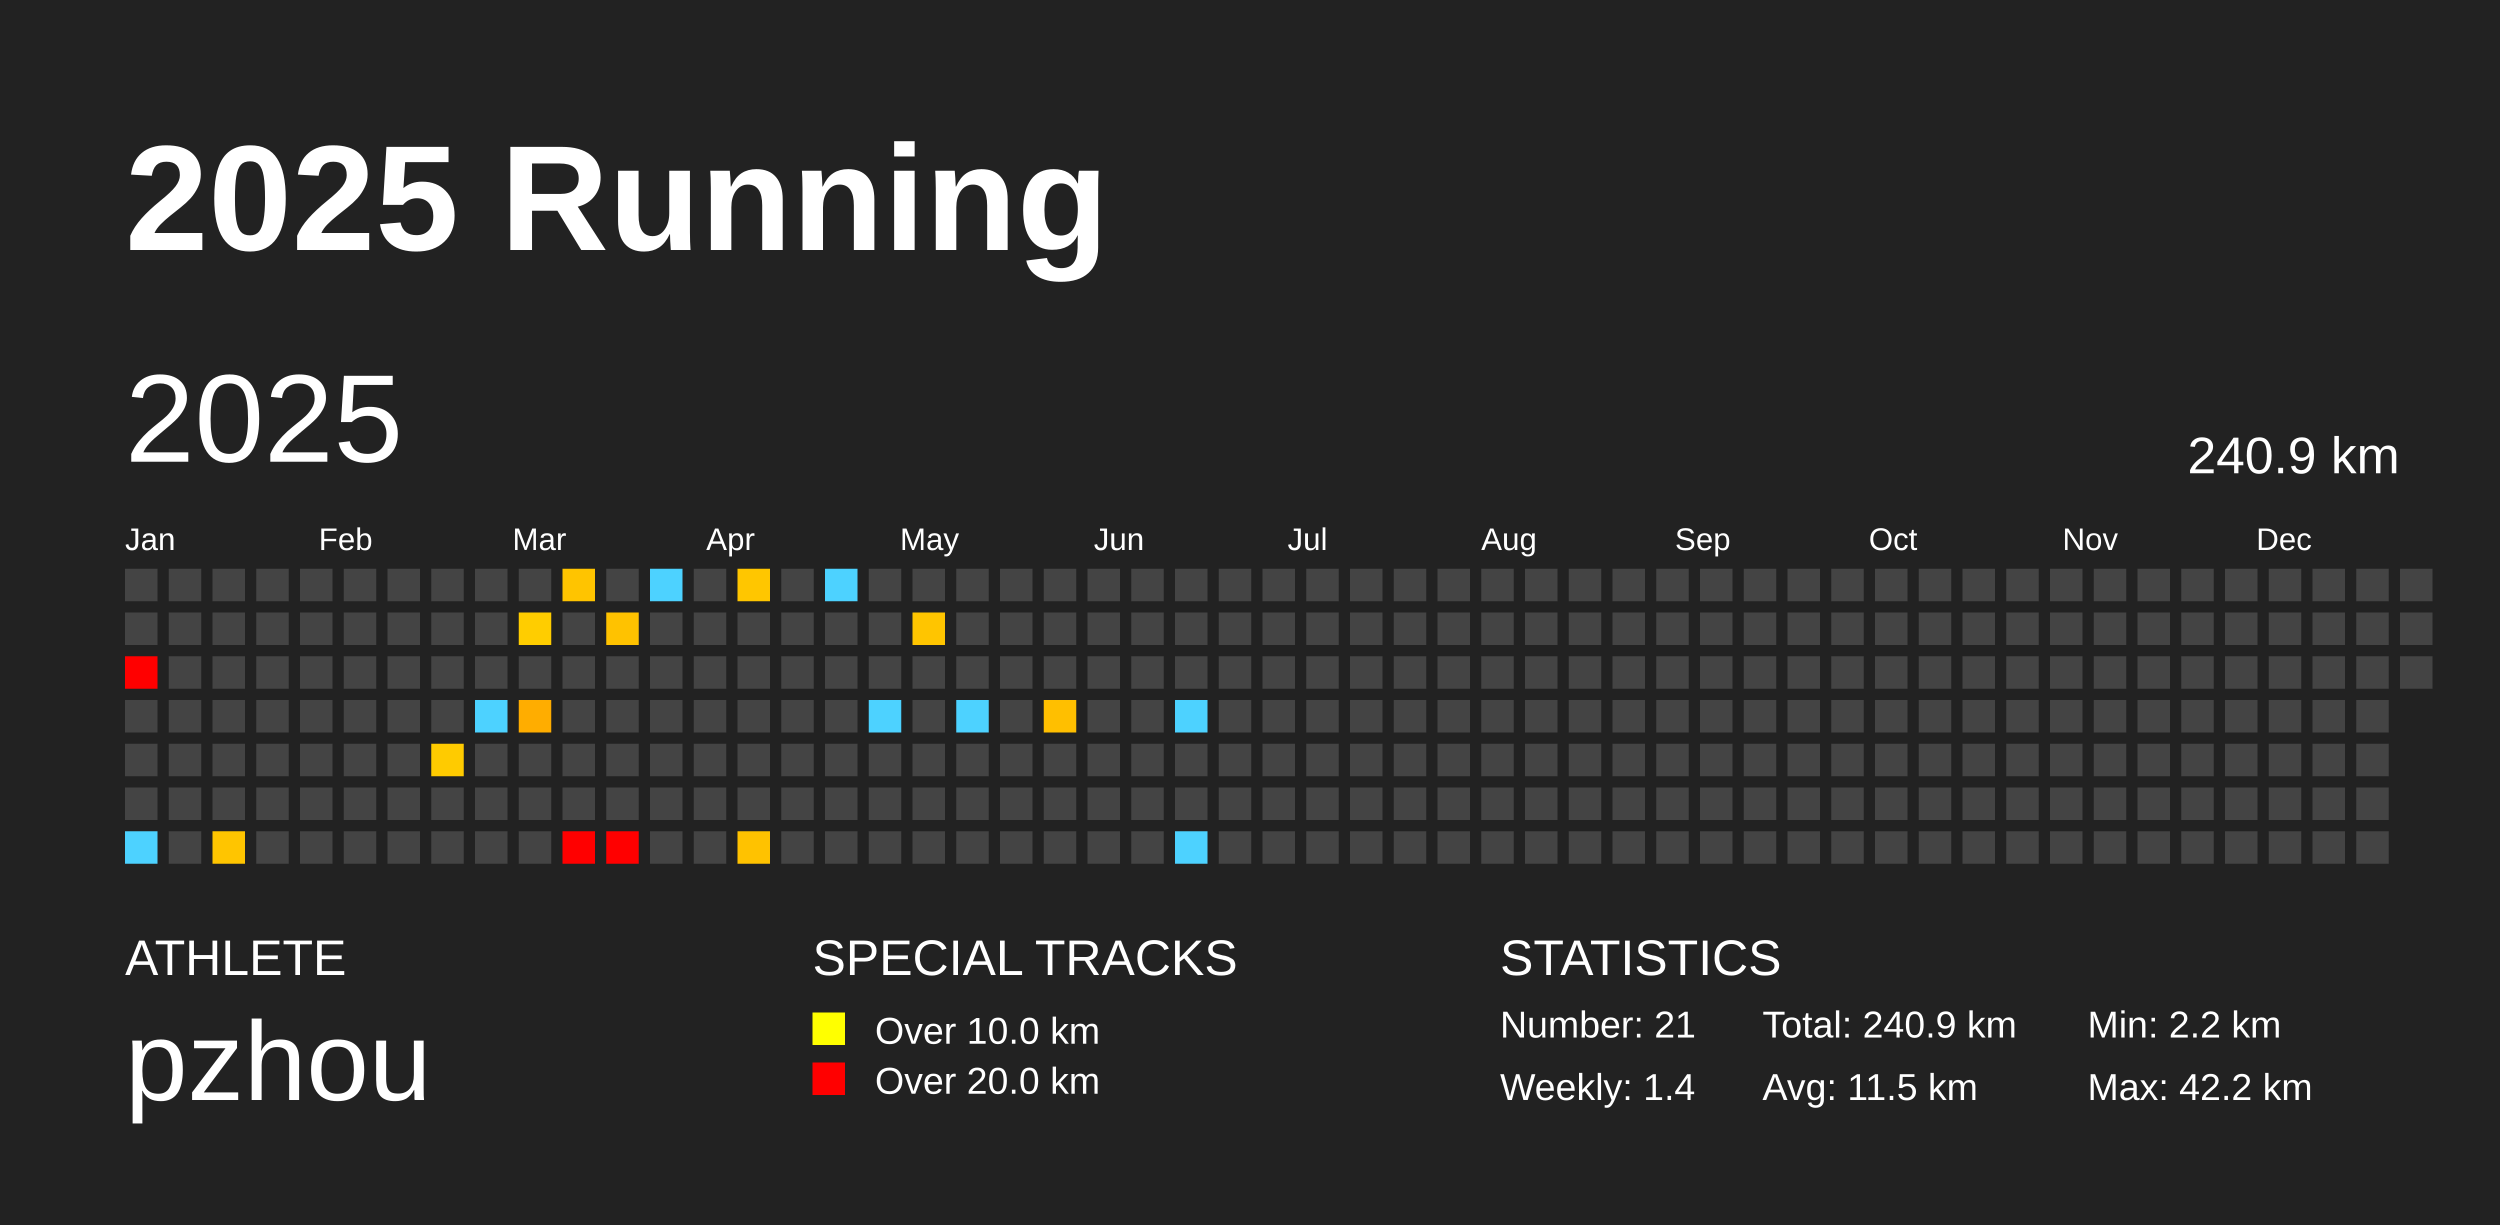
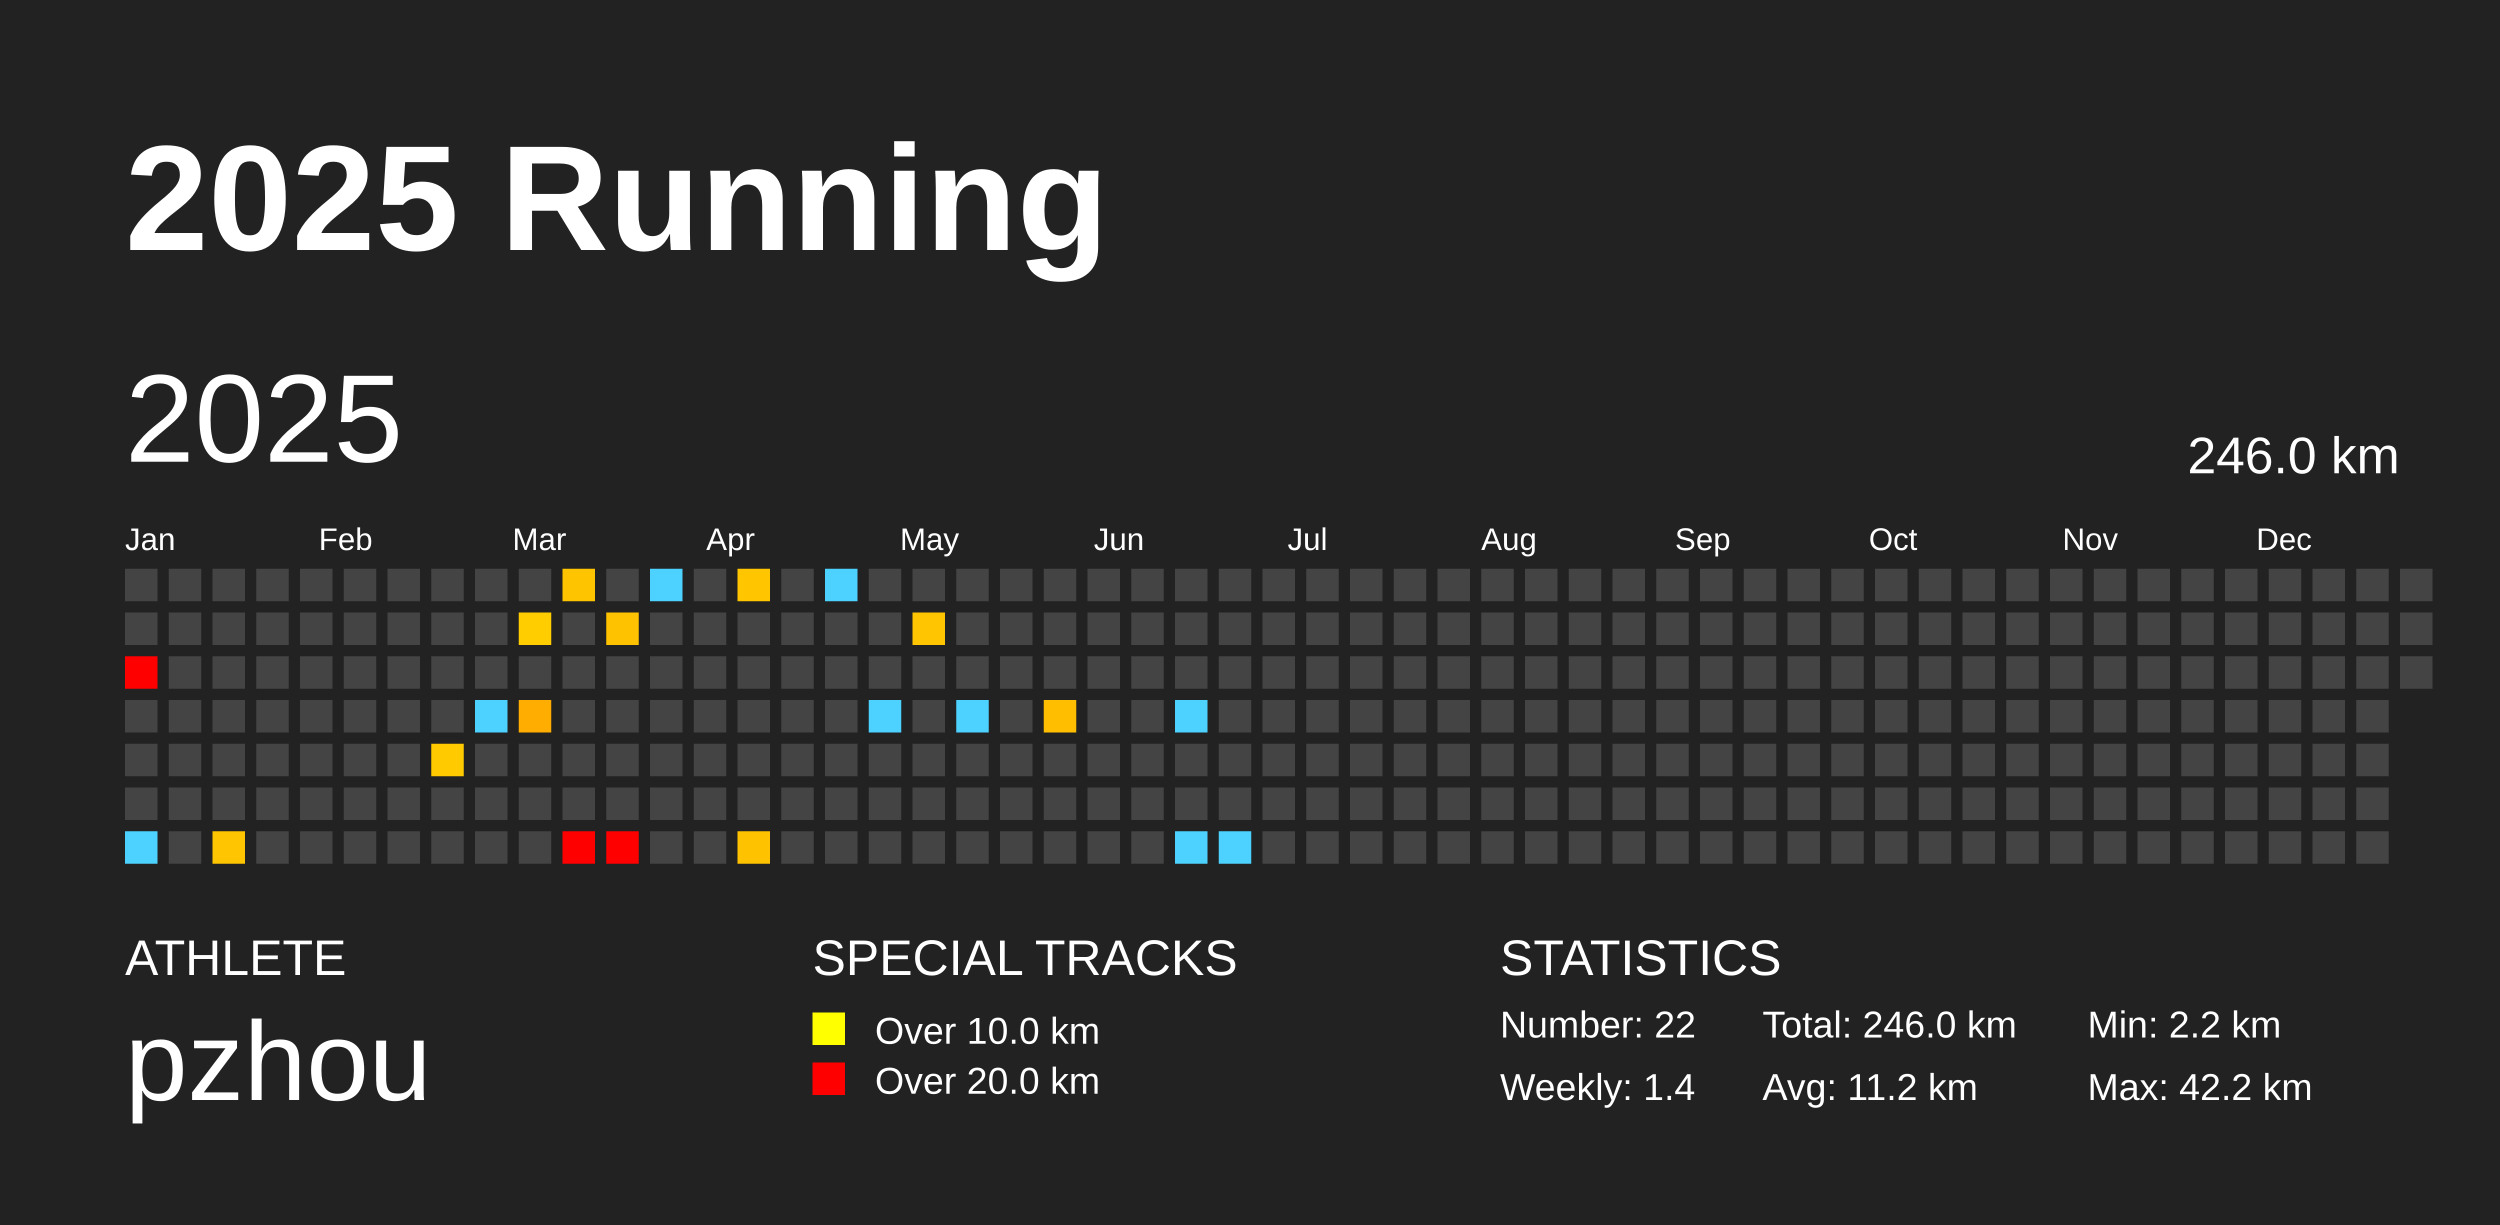
<svg xmlns="http://www.w3.org/2000/svg" baseProfile="full" height="98mm" version="1.1" viewBox="0,0,200,98" width="200mm">
  <defs />
  <rect fill="#222222" height="98" width="200" x="0" y="0" />
  <text fill="#FFFFFF" style="font-size:12px; font-family:Arial; font-weight:bold;" x="10" y="20">2025 Running</text>
  <text fill="#FFFFFF" style="font-size:4px; font-family:Arial" x="10" y="78">ATHLETE</text>
  <text fill="#FFFFFF" style="font-size:9px; font-family:Arial" x="10" y="88">pzhou</text>
  <text fill="#FFFFFF" style="font-size:4px; font-family:Arial" x="65" y="78">SPECIAL TRACKS</text>
  <rect fill="yellow" height="2.6" width="2.6" x="65" y="81" />
  <text fill="#FFFFFF" style="font-size:3px; font-family:Arial" x="70" y="83.5">Over 10.0 km</text>
  <rect fill="red" height="2.6" width="2.6" x="65" y="85" />
  <text fill="#FFFFFF" style="font-size:3px; font-family:Arial" x="70" y="87.5">Over 20.0 km</text>
  <text fill="#FFFFFF" style="font-size:4px; font-family:Arial" x="120" y="78">STATISTICS</text>
-   <text fill="#FFFFFF" style="font-size:3px; font-family:Arial" x="120" y="83">Number: 21</text>
+   <text fill="#FFFFFF" style="font-size:3px; font-family:Arial" x="120" y="83">Number: 22</text>
  <text fill="#FFFFFF" style="font-size:3px; font-family:Arial" x="120" y="88">Weekly: 1.4</text>
-   <text fill="#FFFFFF" style="font-size:3px; font-family:Arial" x="141" y="83">Total: 240.9 km</text>
-   <text fill="#FFFFFF" style="font-size:3px; font-family:Arial" x="141" y="88">Avg: 11.5 km</text>
+   <text fill="#FFFFFF" style="font-size:3px; font-family:Arial" x="141" y="83">Total: 246.0 km</text>
+   <text fill="#FFFFFF" style="font-size:3px; font-family:Arial" x="141" y="88">Avg: 11.2 km</text>
  <text fill="#FFFFFF" style="font-size:3px; font-family:Arial" x="167" y="83">Min: 2.2 km</text>
  <text fill="#FFFFFF" style="font-size:3px; font-family:Arial" x="167" y="88">Max: 42.2 km</text>
  <text dominant-baseline="hanging" fill="#FFFFFF" style="font-size:10.0px; font-family:Arial;" x="10" y="30">2025</text>
-   <text dominant-baseline="hanging" fill="#FFFFFF" style="font-size:4.125px; font-family:Arial;" x="175" y="35">240.9 km</text>
+   <text dominant-baseline="hanging" fill="#FFFFFF" style="font-size:4.125px; font-family:Arial;" x="175" y="35">246.0 km</text>
  <text fill="#FFFFFF" style="font-size:2.5px; font-family:Arial" x="10.0" y="44">Jan</text>
  <text fill="#FFFFFF" style="font-size:2.5px; font-family:Arial" x="25.5" y="44">Feb</text>
  <text fill="#FFFFFF" style="font-size:2.5px; font-family:Arial" x="41.0" y="44">Mar</text>
  <text fill="#FFFFFF" style="font-size:2.5px; font-family:Arial" x="56.5" y="44">Apr</text>
  <text fill="#FFFFFF" style="font-size:2.5px; font-family:Arial" x="72.0" y="44">May</text>
  <text fill="#FFFFFF" style="font-size:2.5px; font-family:Arial" x="87.5" y="44">Jun</text>
  <text fill="#FFFFFF" style="font-size:2.5px; font-family:Arial" x="103.0" y="44">Jul</text>
  <text fill="#FFFFFF" style="font-size:2.5px; font-family:Arial" x="118.5" y="44">Aug</text>
  <text fill="#FFFFFF" style="font-size:2.5px; font-family:Arial" x="134.0" y="44">Sep</text>
  <text fill="#FFFFFF" style="font-size:2.5px; font-family:Arial" x="149.5" y="44">Oct</text>
  <text fill="#FFFFFF" style="font-size:2.5px; font-family:Arial" x="165.0" y="44">Nov</text>
  <text fill="#FFFFFF" style="font-size:2.5px; font-family:Arial" x="180.5" y="44">Dec</text>
  <rect fill="#444444" height="2.6" width="2.6" x="10.0" y="45.5" />
  <rect fill="#444444" height="2.6" width="2.6" x="10.0" y="49.0" />
  <rect fill="red" height="2.6" width="2.6" x="10.0" y="52.5" />
  <rect fill="#444444" height="2.6" width="2.6" x="10.0" y="56.0" />
  <rect fill="#444444" height="2.6" width="2.6" x="10.0" y="59.5" />
  <rect fill="#444444" height="2.6" width="2.6" x="10.0" y="63.0" />
  <rect fill="#4dd2ff" height="2.6" width="2.6" x="10.0" y="66.5" />
  <rect fill="#444444" height="2.6" width="2.6" x="13.5" y="45.5" />
  <rect fill="#444444" height="2.6" width="2.6" x="13.5" y="49.0" />
  <rect fill="#444444" height="2.6" width="2.6" x="13.5" y="52.5" />
  <rect fill="#444444" height="2.6" width="2.6" x="13.5" y="56.0" />
  <rect fill="#444444" height="2.6" width="2.6" x="13.5" y="59.5" />
  <rect fill="#444444" height="2.6" width="2.6" x="13.5" y="63.0" />
  <rect fill="#444444" height="2.6" width="2.6" x="13.5" y="66.5" />
  <rect fill="#444444" height="2.6" width="2.6" x="17.0" y="45.5" />
  <rect fill="#444444" height="2.6" width="2.6" x="17.0" y="49.0" />
  <rect fill="#444444" height="2.6" width="2.6" x="17.0" y="52.5" />
  <rect fill="#444444" height="2.6" width="2.6" x="17.0" y="56.0" />
  <rect fill="#444444" height="2.6" width="2.6" x="17.0" y="59.5" />
  <rect fill="#444444" height="2.6" width="2.6" x="17.0" y="63.0" />
  <rect fill="#ffc500" height="2.6" width="2.6" x="17.0" y="66.5" />
  <rect fill="#444444" height="2.6" width="2.6" x="20.5" y="45.5" />
  <rect fill="#444444" height="2.6" width="2.6" x="20.5" y="49.0" />
  <rect fill="#444444" height="2.6" width="2.6" x="20.5" y="52.5" />
  <rect fill="#444444" height="2.6" width="2.6" x="20.5" y="56.0" />
  <rect fill="#444444" height="2.6" width="2.6" x="20.5" y="59.5" />
  <rect fill="#444444" height="2.6" width="2.6" x="20.5" y="63.0" />
  <rect fill="#444444" height="2.6" width="2.6" x="20.5" y="66.5" />
  <rect fill="#444444" height="2.6" width="2.6" x="24.0" y="45.5" />
  <rect fill="#444444" height="2.6" width="2.6" x="24.0" y="49.0" />
  <rect fill="#444444" height="2.6" width="2.6" x="24.0" y="52.5" />
  <rect fill="#444444" height="2.6" width="2.6" x="24.0" y="56.0" />
  <rect fill="#444444" height="2.6" width="2.6" x="24.0" y="59.5" />
  <rect fill="#444444" height="2.6" width="2.6" x="24.0" y="63.0" />
  <rect fill="#444444" height="2.6" width="2.6" x="24.0" y="66.5" />
  <rect fill="#444444" height="2.6" width="2.6" x="27.5" y="45.5" />
  <rect fill="#444444" height="2.6" width="2.6" x="27.5" y="49.0" />
  <rect fill="#444444" height="2.6" width="2.6" x="27.5" y="52.5" />
  <rect fill="#444444" height="2.6" width="2.6" x="27.5" y="56.0" />
  <rect fill="#444444" height="2.6" width="2.6" x="27.5" y="59.5" />
  <rect fill="#444444" height="2.6" width="2.6" x="27.5" y="63.0" />
  <rect fill="#444444" height="2.6" width="2.6" x="27.5" y="66.5" />
  <rect fill="#444444" height="2.6" width="2.6" x="31.0" y="45.5" />
  <rect fill="#444444" height="2.6" width="2.6" x="31.0" y="49.0" />
  <rect fill="#444444" height="2.6" width="2.6" x="31.0" y="52.5" />
  <rect fill="#444444" height="2.6" width="2.6" x="31.0" y="56.0" />
  <rect fill="#444444" height="2.6" width="2.6" x="31.0" y="59.5" />
  <rect fill="#444444" height="2.6" width="2.6" x="31.0" y="63.0" />
  <rect fill="#444444" height="2.6" width="2.6" x="31.0" y="66.5" />
  <rect fill="#444444" height="2.6" width="2.6" x="34.5" y="45.5" />
  <rect fill="#444444" height="2.6" width="2.6" x="34.5" y="49.0" />
  <rect fill="#444444" height="2.6" width="2.6" x="34.5" y="52.5" />
  <rect fill="#444444" height="2.6" width="2.6" x="34.5" y="56.0" />
  <rect fill="#ffcb00" height="2.6" width="2.6" x="34.5" y="59.5" />
  <rect fill="#444444" height="2.6" width="2.6" x="34.5" y="63.0" />
  <rect fill="#444444" height="2.6" width="2.6" x="34.5" y="66.5" />
  <rect fill="#444444" height="2.6" width="2.6" x="38.0" y="45.5" />
  <rect fill="#444444" height="2.6" width="2.6" x="38.0" y="49.0" />
  <rect fill="#444444" height="2.6" width="2.6" x="38.0" y="52.5" />
  <rect fill="#4dd2ff" height="2.6" width="2.6" x="38.0" y="56.0" />
  <rect fill="#444444" height="2.6" width="2.6" x="38.0" y="59.5" />
  <rect fill="#444444" height="2.6" width="2.6" x="38.0" y="63.0" />
  <rect fill="#444444" height="2.6" width="2.6" x="38.0" y="66.5" />
  <rect fill="#444444" height="2.6" width="2.6" x="41.5" y="45.5" />
  <rect fill="#ffcd00" height="2.6" width="2.6" x="41.5" y="49.0" />
  <rect fill="#444444" height="2.6" width="2.6" x="41.5" y="52.5" />
  <rect fill="#ffad00" height="2.6" width="2.6" x="41.5" y="56.0" />
  <rect fill="#444444" height="2.6" width="2.6" x="41.5" y="59.5" />
  <rect fill="#444444" height="2.6" width="2.6" x="41.5" y="63.0" />
  <rect fill="#444444" height="2.6" width="2.6" x="41.5" y="66.5" />
  <rect fill="#ffc400" height="2.6" width="2.6" x="45.0" y="45.5" />
  <rect fill="#444444" height="2.6" width="2.6" x="45.0" y="49.0" />
  <rect fill="#444444" height="2.6" width="2.6" x="45.0" y="52.5" />
  <rect fill="#444444" height="2.6" width="2.6" x="45.0" y="56.0" />
  <rect fill="#444444" height="2.6" width="2.6" x="45.0" y="59.5" />
  <rect fill="#444444" height="2.6" width="2.6" x="45.0" y="63.0" />
  <rect fill="red" height="2.6" width="2.6" x="45.0" y="66.5" />
  <rect fill="#444444" height="2.6" width="2.6" x="48.5" y="45.5" />
  <rect fill="#ffc200" height="2.6" width="2.6" x="48.5" y="49.0" />
  <rect fill="#444444" height="2.6" width="2.6" x="48.5" y="52.5" />
  <rect fill="#444444" height="2.6" width="2.6" x="48.5" y="56.0" />
  <rect fill="#444444" height="2.6" width="2.6" x="48.5" y="59.5" />
  <rect fill="#444444" height="2.6" width="2.6" x="48.5" y="63.0" />
  <rect fill="red" height="2.6" width="2.6" x="48.5" y="66.5" />
  <rect fill="#4dd2ff" height="2.6" width="2.6" x="52.0" y="45.5" />
  <rect fill="#444444" height="2.6" width="2.6" x="52.0" y="49.0" />
  <rect fill="#444444" height="2.6" width="2.6" x="52.0" y="52.5" />
  <rect fill="#444444" height="2.6" width="2.6" x="52.0" y="56.0" />
  <rect fill="#444444" height="2.6" width="2.6" x="52.0" y="59.5" />
  <rect fill="#444444" height="2.6" width="2.6" x="52.0" y="63.0" />
  <rect fill="#444444" height="2.6" width="2.6" x="52.0" y="66.5" />
  <rect fill="#444444" height="2.6" width="2.6" x="55.5" y="45.5" />
  <rect fill="#444444" height="2.6" width="2.6" x="55.5" y="49.0" />
  <rect fill="#444444" height="2.6" width="2.6" x="55.5" y="52.5" />
  <rect fill="#444444" height="2.6" width="2.6" x="55.5" y="56.0" />
  <rect fill="#444444" height="2.6" width="2.6" x="55.5" y="59.5" />
  <rect fill="#444444" height="2.6" width="2.6" x="55.5" y="63.0" />
  <rect fill="#444444" height="2.6" width="2.6" x="55.5" y="66.5" />
  <rect fill="#ffc600" height="2.6" width="2.6" x="59.0" y="45.5" />
  <rect fill="#444444" height="2.6" width="2.6" x="59.0" y="49.0" />
  <rect fill="#444444" height="2.6" width="2.6" x="59.0" y="52.5" />
  <rect fill="#444444" height="2.6" width="2.6" x="59.0" y="56.0" />
  <rect fill="#444444" height="2.6" width="2.6" x="59.0" y="59.5" />
  <rect fill="#444444" height="2.6" width="2.6" x="59.0" y="63.0" />
  <rect fill="#ffc200" height="2.6" width="2.6" x="59.0" y="66.5" />
  <rect fill="#444444" height="2.6" width="2.6" x="62.5" y="45.5" />
  <rect fill="#444444" height="2.6" width="2.6" x="62.5" y="49.0" />
  <rect fill="#444444" height="2.6" width="2.6" x="62.5" y="52.5" />
  <rect fill="#444444" height="2.6" width="2.6" x="62.5" y="56.0" />
  <rect fill="#444444" height="2.6" width="2.6" x="62.5" y="59.5" />
  <rect fill="#444444" height="2.6" width="2.6" x="62.5" y="63.0" />
  <rect fill="#444444" height="2.6" width="2.6" x="62.5" y="66.5" />
  <rect fill="#4dd2ff" height="2.6" width="2.6" x="66.0" y="45.5" />
  <rect fill="#444444" height="2.6" width="2.6" x="66.0" y="49.0" />
  <rect fill="#444444" height="2.6" width="2.6" x="66.0" y="52.5" />
  <rect fill="#444444" height="2.6" width="2.6" x="66.0" y="56.0" />
  <rect fill="#444444" height="2.6" width="2.6" x="66.0" y="59.5" />
  <rect fill="#444444" height="2.6" width="2.6" x="66.0" y="63.0" />
  <rect fill="#444444" height="2.6" width="2.6" x="66.0" y="66.5" />
  <rect fill="#444444" height="2.6" width="2.6" x="69.5" y="45.5" />
  <rect fill="#444444" height="2.6" width="2.6" x="69.5" y="49.0" />
  <rect fill="#444444" height="2.6" width="2.6" x="69.5" y="52.5" />
  <rect fill="#4dd2ff" height="2.6" width="2.6" x="69.5" y="56.0" />
  <rect fill="#444444" height="2.6" width="2.6" x="69.5" y="59.5" />
  <rect fill="#444444" height="2.6" width="2.6" x="69.5" y="63.0" />
  <rect fill="#444444" height="2.6" width="2.6" x="69.5" y="66.5" />
  <rect fill="#444444" height="2.6" width="2.6" x="73.0" y="45.5" />
  <rect fill="#ffc500" height="2.6" width="2.6" x="73.0" y="49.0" />
  <rect fill="#444444" height="2.6" width="2.6" x="73.0" y="52.5" />
  <rect fill="#444444" height="2.6" width="2.6" x="73.0" y="56.0" />
  <rect fill="#444444" height="2.6" width="2.6" x="73.0" y="59.5" />
  <rect fill="#444444" height="2.6" width="2.6" x="73.0" y="63.0" />
  <rect fill="#444444" height="2.6" width="2.6" x="73.0" y="66.5" />
  <rect fill="#444444" height="2.6" width="2.6" x="76.5" y="45.5" />
  <rect fill="#444444" height="2.6" width="2.6" x="76.5" y="49.0" />
  <rect fill="#444444" height="2.6" width="2.6" x="76.5" y="52.5" />
  <rect fill="#4dd2ff" height="2.6" width="2.6" x="76.5" y="56.0" />
  <rect fill="#444444" height="2.6" width="2.6" x="76.5" y="59.5" />
  <rect fill="#444444" height="2.6" width="2.6" x="76.5" y="63.0" />
  <rect fill="#444444" height="2.6" width="2.6" x="76.5" y="66.5" />
  <rect fill="#444444" height="2.6" width="2.6" x="80.0" y="45.5" />
  <rect fill="#444444" height="2.6" width="2.6" x="80.0" y="49.0" />
  <rect fill="#444444" height="2.6" width="2.6" x="80.0" y="52.5" />
  <rect fill="#444444" height="2.6" width="2.6" x="80.0" y="56.0" />
  <rect fill="#444444" height="2.6" width="2.6" x="80.0" y="59.5" />
  <rect fill="#444444" height="2.6" width="2.6" x="80.0" y="63.0" />
  <rect fill="#444444" height="2.6" width="2.6" x="80.0" y="66.5" />
  <rect fill="#444444" height="2.6" width="2.6" x="83.5" y="45.5" />
  <rect fill="#444444" height="2.6" width="2.6" x="83.5" y="49.0" />
  <rect fill="#444444" height="2.6" width="2.6" x="83.5" y="52.5" />
  <rect fill="#ffbf00" height="2.6" width="2.6" x="83.5" y="56.0" />
  <rect fill="#444444" height="2.6" width="2.6" x="83.5" y="59.5" />
  <rect fill="#444444" height="2.6" width="2.6" x="83.5" y="63.0" />
  <rect fill="#444444" height="2.6" width="2.6" x="83.5" y="66.5" />
  <rect fill="#444444" height="2.6" width="2.6" x="87.0" y="45.5" />
  <rect fill="#444444" height="2.6" width="2.6" x="87.0" y="49.0" />
  <rect fill="#444444" height="2.6" width="2.6" x="87.0" y="52.5" />
  <rect fill="#444444" height="2.6" width="2.6" x="87.0" y="56.0" />
  <rect fill="#444444" height="2.6" width="2.6" x="87.0" y="59.5" />
  <rect fill="#444444" height="2.6" width="2.6" x="87.0" y="63.0" />
  <rect fill="#444444" height="2.6" width="2.6" x="87.0" y="66.5" />
  <rect fill="#444444" height="2.6" width="2.6" x="90.5" y="45.5" />
  <rect fill="#444444" height="2.6" width="2.6" x="90.5" y="49.0" />
  <rect fill="#444444" height="2.6" width="2.6" x="90.5" y="52.5" />
  <rect fill="#444444" height="2.6" width="2.6" x="90.5" y="56.0" />
  <rect fill="#444444" height="2.6" width="2.6" x="90.5" y="59.5" />
  <rect fill="#444444" height="2.6" width="2.6" x="90.5" y="63.0" />
  <rect fill="#444444" height="2.6" width="2.6" x="90.5" y="66.5" />
  <rect fill="#444444" height="2.6" width="2.6" x="94.0" y="45.5" />
  <rect fill="#444444" height="2.6" width="2.6" x="94.0" y="49.0" />
  <rect fill="#444444" height="2.6" width="2.6" x="94.0" y="52.5" />
  <rect fill="#4dd2ff" height="2.6" width="2.6" x="94.0" y="56.0" />
  <rect fill="#444444" height="2.6" width="2.6" x="94.0" y="59.5" />
  <rect fill="#444444" height="2.6" width="2.6" x="94.0" y="63.0" />
  <rect fill="#4dd2ff" height="2.6" width="2.6" x="94.0" y="66.5" />
  <rect fill="#444444" height="2.6" width="2.6" x="97.5" y="45.5" />
  <rect fill="#444444" height="2.6" width="2.6" x="97.5" y="49.0" />
  <rect fill="#444444" height="2.6" width="2.6" x="97.5" y="52.5" />
  <rect fill="#444444" height="2.6" width="2.6" x="97.5" y="56.0" />
  <rect fill="#444444" height="2.6" width="2.6" x="97.5" y="59.5" />
  <rect fill="#444444" height="2.6" width="2.6" x="97.5" y="63.0" />
-   <rect fill="#444444" height="2.6" width="2.6" x="97.5" y="66.5" />
+   <rect fill="#4dd2ff" height="2.6" width="2.6" x="97.5" y="66.5" />
  <rect fill="#444444" height="2.6" width="2.6" x="101.0" y="45.5" />
  <rect fill="#444444" height="2.6" width="2.6" x="101.0" y="49.0" />
  <rect fill="#444444" height="2.6" width="2.6" x="101.0" y="52.5" />
  <rect fill="#444444" height="2.6" width="2.6" x="101.0" y="56.0" />
  <rect fill="#444444" height="2.6" width="2.6" x="101.0" y="59.5" />
  <rect fill="#444444" height="2.6" width="2.6" x="101.0" y="63.0" />
  <rect fill="#444444" height="2.6" width="2.6" x="101.0" y="66.5" />
  <rect fill="#444444" height="2.6" width="2.6" x="104.5" y="45.5" />
  <rect fill="#444444" height="2.6" width="2.6" x="104.5" y="49.0" />
  <rect fill="#444444" height="2.6" width="2.6" x="104.5" y="52.5" />
  <rect fill="#444444" height="2.6" width="2.6" x="104.5" y="56.0" />
  <rect fill="#444444" height="2.6" width="2.6" x="104.5" y="59.5" />
  <rect fill="#444444" height="2.6" width="2.6" x="104.5" y="63.0" />
  <rect fill="#444444" height="2.6" width="2.6" x="104.5" y="66.5" />
  <rect fill="#444444" height="2.6" width="2.6" x="108.0" y="45.5" />
  <rect fill="#444444" height="2.6" width="2.6" x="108.0" y="49.0" />
  <rect fill="#444444" height="2.6" width="2.6" x="108.0" y="52.5" />
  <rect fill="#444444" height="2.6" width="2.6" x="108.0" y="56.0" />
  <rect fill="#444444" height="2.6" width="2.6" x="108.0" y="59.5" />
  <rect fill="#444444" height="2.6" width="2.6" x="108.0" y="63.0" />
  <rect fill="#444444" height="2.6" width="2.6" x="108.0" y="66.5" />
  <rect fill="#444444" height="2.6" width="2.6" x="111.5" y="45.5" />
  <rect fill="#444444" height="2.6" width="2.6" x="111.5" y="49.0" />
  <rect fill="#444444" height="2.6" width="2.6" x="111.5" y="52.5" />
  <rect fill="#444444" height="2.6" width="2.6" x="111.5" y="56.0" />
  <rect fill="#444444" height="2.6" width="2.6" x="111.5" y="59.5" />
  <rect fill="#444444" height="2.6" width="2.6" x="111.5" y="63.0" />
  <rect fill="#444444" height="2.6" width="2.6" x="111.5" y="66.5" />
  <rect fill="#444444" height="2.6" width="2.6" x="115.0" y="45.5" />
  <rect fill="#444444" height="2.6" width="2.6" x="115.0" y="49.0" />
  <rect fill="#444444" height="2.6" width="2.6" x="115.0" y="52.5" />
  <rect fill="#444444" height="2.6" width="2.6" x="115.0" y="56.0" />
  <rect fill="#444444" height="2.6" width="2.6" x="115.0" y="59.5" />
  <rect fill="#444444" height="2.6" width="2.6" x="115.0" y="63.0" />
  <rect fill="#444444" height="2.6" width="2.6" x="115.0" y="66.5" />
  <rect fill="#444444" height="2.6" width="2.6" x="118.5" y="45.5" />
  <rect fill="#444444" height="2.6" width="2.6" x="118.5" y="49.0" />
  <rect fill="#444444" height="2.6" width="2.6" x="118.5" y="52.5" />
  <rect fill="#444444" height="2.6" width="2.6" x="118.5" y="56.0" />
  <rect fill="#444444" height="2.6" width="2.6" x="118.5" y="59.5" />
  <rect fill="#444444" height="2.6" width="2.6" x="118.5" y="63.0" />
  <rect fill="#444444" height="2.6" width="2.6" x="118.5" y="66.5" />
  <rect fill="#444444" height="2.6" width="2.6" x="122.0" y="45.5" />
  <rect fill="#444444" height="2.6" width="2.6" x="122.0" y="49.0" />
  <rect fill="#444444" height="2.6" width="2.6" x="122.0" y="52.5" />
  <rect fill="#444444" height="2.6" width="2.6" x="122.0" y="56.0" />
  <rect fill="#444444" height="2.6" width="2.6" x="122.0" y="59.5" />
  <rect fill="#444444" height="2.6" width="2.6" x="122.0" y="63.0" />
  <rect fill="#444444" height="2.6" width="2.6" x="122.0" y="66.5" />
  <rect fill="#444444" height="2.6" width="2.6" x="125.5" y="45.5" />
  <rect fill="#444444" height="2.6" width="2.6" x="125.5" y="49.0" />
  <rect fill="#444444" height="2.6" width="2.6" x="125.5" y="52.5" />
  <rect fill="#444444" height="2.6" width="2.6" x="125.5" y="56.0" />
  <rect fill="#444444" height="2.6" width="2.6" x="125.5" y="59.5" />
  <rect fill="#444444" height="2.6" width="2.6" x="125.5" y="63.0" />
  <rect fill="#444444" height="2.6" width="2.6" x="125.5" y="66.5" />
  <rect fill="#444444" height="2.6" width="2.6" x="129.0" y="45.5" />
  <rect fill="#444444" height="2.6" width="2.6" x="129.0" y="49.0" />
  <rect fill="#444444" height="2.6" width="2.6" x="129.0" y="52.5" />
  <rect fill="#444444" height="2.6" width="2.6" x="129.0" y="56.0" />
  <rect fill="#444444" height="2.6" width="2.6" x="129.0" y="59.5" />
  <rect fill="#444444" height="2.6" width="2.6" x="129.0" y="63.0" />
  <rect fill="#444444" height="2.6" width="2.6" x="129.0" y="66.5" />
  <rect fill="#444444" height="2.6" width="2.6" x="132.5" y="45.5" />
  <rect fill="#444444" height="2.6" width="2.6" x="132.5" y="49.0" />
  <rect fill="#444444" height="2.6" width="2.6" x="132.5" y="52.5" />
  <rect fill="#444444" height="2.6" width="2.6" x="132.5" y="56.0" />
  <rect fill="#444444" height="2.6" width="2.6" x="132.5" y="59.5" />
  <rect fill="#444444" height="2.6" width="2.6" x="132.5" y="63.0" />
  <rect fill="#444444" height="2.6" width="2.6" x="132.5" y="66.5" />
  <rect fill="#444444" height="2.6" width="2.6" x="136.0" y="45.5" />
  <rect fill="#444444" height="2.6" width="2.6" x="136.0" y="49.0" />
  <rect fill="#444444" height="2.6" width="2.6" x="136.0" y="52.5" />
  <rect fill="#444444" height="2.6" width="2.6" x="136.0" y="56.0" />
  <rect fill="#444444" height="2.6" width="2.6" x="136.0" y="59.5" />
  <rect fill="#444444" height="2.6" width="2.6" x="136.0" y="63.0" />
  <rect fill="#444444" height="2.6" width="2.6" x="136.0" y="66.5" />
  <rect fill="#444444" height="2.6" width="2.6" x="139.5" y="45.5" />
  <rect fill="#444444" height="2.6" width="2.6" x="139.5" y="49.0" />
  <rect fill="#444444" height="2.6" width="2.6" x="139.5" y="52.5" />
  <rect fill="#444444" height="2.6" width="2.6" x="139.5" y="56.0" />
  <rect fill="#444444" height="2.6" width="2.6" x="139.5" y="59.5" />
  <rect fill="#444444" height="2.6" width="2.6" x="139.5" y="63.0" />
  <rect fill="#444444" height="2.6" width="2.6" x="139.5" y="66.5" />
  <rect fill="#444444" height="2.6" width="2.6" x="143.0" y="45.5" />
  <rect fill="#444444" height="2.6" width="2.6" x="143.0" y="49.0" />
  <rect fill="#444444" height="2.6" width="2.6" x="143.0" y="52.5" />
  <rect fill="#444444" height="2.6" width="2.6" x="143.0" y="56.0" />
  <rect fill="#444444" height="2.6" width="2.6" x="143.0" y="59.5" />
  <rect fill="#444444" height="2.6" width="2.6" x="143.0" y="63.0" />
  <rect fill="#444444" height="2.6" width="2.6" x="143.0" y="66.5" />
  <rect fill="#444444" height="2.6" width="2.6" x="146.5" y="45.5" />
  <rect fill="#444444" height="2.6" width="2.6" x="146.5" y="49.0" />
  <rect fill="#444444" height="2.6" width="2.6" x="146.5" y="52.5" />
  <rect fill="#444444" height="2.6" width="2.6" x="146.5" y="56.0" />
  <rect fill="#444444" height="2.6" width="2.6" x="146.5" y="59.5" />
  <rect fill="#444444" height="2.6" width="2.6" x="146.5" y="63.0" />
  <rect fill="#444444" height="2.6" width="2.6" x="146.5" y="66.5" />
  <rect fill="#444444" height="2.6" width="2.6" x="150.0" y="45.5" />
  <rect fill="#444444" height="2.6" width="2.6" x="150.0" y="49.0" />
  <rect fill="#444444" height="2.6" width="2.6" x="150.0" y="52.5" />
  <rect fill="#444444" height="2.6" width="2.6" x="150.0" y="56.0" />
  <rect fill="#444444" height="2.6" width="2.6" x="150.0" y="59.5" />
  <rect fill="#444444" height="2.6" width="2.6" x="150.0" y="63.0" />
  <rect fill="#444444" height="2.6" width="2.6" x="150.0" y="66.5" />
  <rect fill="#444444" height="2.6" width="2.6" x="153.5" y="45.5" />
  <rect fill="#444444" height="2.6" width="2.6" x="153.5" y="49.0" />
  <rect fill="#444444" height="2.6" width="2.6" x="153.5" y="52.5" />
  <rect fill="#444444" height="2.6" width="2.6" x="153.5" y="56.0" />
  <rect fill="#444444" height="2.6" width="2.6" x="153.5" y="59.5" />
  <rect fill="#444444" height="2.6" width="2.6" x="153.5" y="63.0" />
  <rect fill="#444444" height="2.6" width="2.6" x="153.5" y="66.5" />
  <rect fill="#444444" height="2.6" width="2.6" x="157.0" y="45.5" />
  <rect fill="#444444" height="2.6" width="2.6" x="157.0" y="49.0" />
  <rect fill="#444444" height="2.6" width="2.6" x="157.0" y="52.5" />
  <rect fill="#444444" height="2.6" width="2.6" x="157.0" y="56.0" />
  <rect fill="#444444" height="2.6" width="2.6" x="157.0" y="59.5" />
  <rect fill="#444444" height="2.6" width="2.6" x="157.0" y="63.0" />
  <rect fill="#444444" height="2.6" width="2.6" x="157.0" y="66.5" />
  <rect fill="#444444" height="2.6" width="2.6" x="160.5" y="45.5" />
  <rect fill="#444444" height="2.6" width="2.6" x="160.5" y="49.0" />
  <rect fill="#444444" height="2.6" width="2.6" x="160.5" y="52.5" />
  <rect fill="#444444" height="2.6" width="2.6" x="160.5" y="56.0" />
  <rect fill="#444444" height="2.6" width="2.6" x="160.5" y="59.5" />
  <rect fill="#444444" height="2.6" width="2.6" x="160.5" y="63.0" />
  <rect fill="#444444" height="2.6" width="2.6" x="160.5" y="66.5" />
  <rect fill="#444444" height="2.6" width="2.6" x="164.0" y="45.5" />
  <rect fill="#444444" height="2.6" width="2.6" x="164.0" y="49.0" />
  <rect fill="#444444" height="2.6" width="2.6" x="164.0" y="52.5" />
  <rect fill="#444444" height="2.6" width="2.6" x="164.0" y="56.0" />
  <rect fill="#444444" height="2.6" width="2.6" x="164.0" y="59.5" />
  <rect fill="#444444" height="2.6" width="2.6" x="164.0" y="63.0" />
  <rect fill="#444444" height="2.6" width="2.6" x="164.0" y="66.5" />
  <rect fill="#444444" height="2.6" width="2.6" x="167.5" y="45.5" />
  <rect fill="#444444" height="2.6" width="2.6" x="167.5" y="49.0" />
  <rect fill="#444444" height="2.6" width="2.6" x="167.5" y="52.5" />
  <rect fill="#444444" height="2.6" width="2.6" x="167.5" y="56.0" />
  <rect fill="#444444" height="2.6" width="2.6" x="167.5" y="59.5" />
  <rect fill="#444444" height="2.6" width="2.6" x="167.5" y="63.0" />
  <rect fill="#444444" height="2.6" width="2.6" x="167.5" y="66.5" />
  <rect fill="#444444" height="2.6" width="2.6" x="171.0" y="45.5" />
  <rect fill="#444444" height="2.6" width="2.6" x="171.0" y="49.0" />
  <rect fill="#444444" height="2.6" width="2.6" x="171.0" y="52.5" />
  <rect fill="#444444" height="2.6" width="2.6" x="171.0" y="56.0" />
  <rect fill="#444444" height="2.6" width="2.6" x="171.0" y="59.5" />
  <rect fill="#444444" height="2.6" width="2.6" x="171.0" y="63.0" />
  <rect fill="#444444" height="2.6" width="2.6" x="171.0" y="66.5" />
  <rect fill="#444444" height="2.6" width="2.6" x="174.5" y="45.5" />
  <rect fill="#444444" height="2.6" width="2.6" x="174.5" y="49.0" />
  <rect fill="#444444" height="2.6" width="2.6" x="174.5" y="52.5" />
  <rect fill="#444444" height="2.6" width="2.6" x="174.5" y="56.0" />
  <rect fill="#444444" height="2.6" width="2.6" x="174.5" y="59.5" />
  <rect fill="#444444" height="2.6" width="2.6" x="174.5" y="63.0" />
  <rect fill="#444444" height="2.6" width="2.6" x="174.5" y="66.5" />
  <rect fill="#444444" height="2.6" width="2.6" x="178.0" y="45.5" />
  <rect fill="#444444" height="2.6" width="2.6" x="178.0" y="49.0" />
  <rect fill="#444444" height="2.6" width="2.6" x="178.0" y="52.5" />
  <rect fill="#444444" height="2.6" width="2.6" x="178.0" y="56.0" />
  <rect fill="#444444" height="2.6" width="2.6" x="178.0" y="59.5" />
  <rect fill="#444444" height="2.6" width="2.6" x="178.0" y="63.0" />
  <rect fill="#444444" height="2.6" width="2.6" x="178.0" y="66.5" />
  <rect fill="#444444" height="2.6" width="2.6" x="181.5" y="45.5" />
  <rect fill="#444444" height="2.6" width="2.6" x="181.5" y="49.0" />
  <rect fill="#444444" height="2.6" width="2.6" x="181.5" y="52.5" />
  <rect fill="#444444" height="2.6" width="2.6" x="181.5" y="56.0" />
  <rect fill="#444444" height="2.6" width="2.6" x="181.5" y="59.5" />
  <rect fill="#444444" height="2.6" width="2.6" x="181.5" y="63.0" />
  <rect fill="#444444" height="2.6" width="2.6" x="181.5" y="66.5" />
  <rect fill="#444444" height="2.6" width="2.6" x="185.0" y="45.5" />
  <rect fill="#444444" height="2.6" width="2.6" x="185.0" y="49.0" />
  <rect fill="#444444" height="2.6" width="2.6" x="185.0" y="52.5" />
  <rect fill="#444444" height="2.6" width="2.6" x="185.0" y="56.0" />
  <rect fill="#444444" height="2.6" width="2.6" x="185.0" y="59.5" />
  <rect fill="#444444" height="2.6" width="2.6" x="185.0" y="63.0" />
  <rect fill="#444444" height="2.6" width="2.6" x="185.0" y="66.5" />
  <rect fill="#444444" height="2.6" width="2.6" x="188.5" y="45.5" />
  <rect fill="#444444" height="2.6" width="2.6" x="188.5" y="49.0" />
  <rect fill="#444444" height="2.6" width="2.6" x="188.5" y="52.5" />
  <rect fill="#444444" height="2.6" width="2.6" x="188.5" y="56.0" />
  <rect fill="#444444" height="2.6" width="2.6" x="188.5" y="59.5" />
  <rect fill="#444444" height="2.6" width="2.6" x="188.5" y="63.0" />
  <rect fill="#444444" height="2.6" width="2.6" x="188.5" y="66.5" />
  <rect fill="#444444" height="2.6" width="2.6" x="192.0" y="45.5" />
  <rect fill="#444444" height="2.6" width="2.6" x="192.0" y="49.0" />
  <rect fill="#444444" height="2.6" width="2.6" x="192.0" y="52.5" />
</svg>
